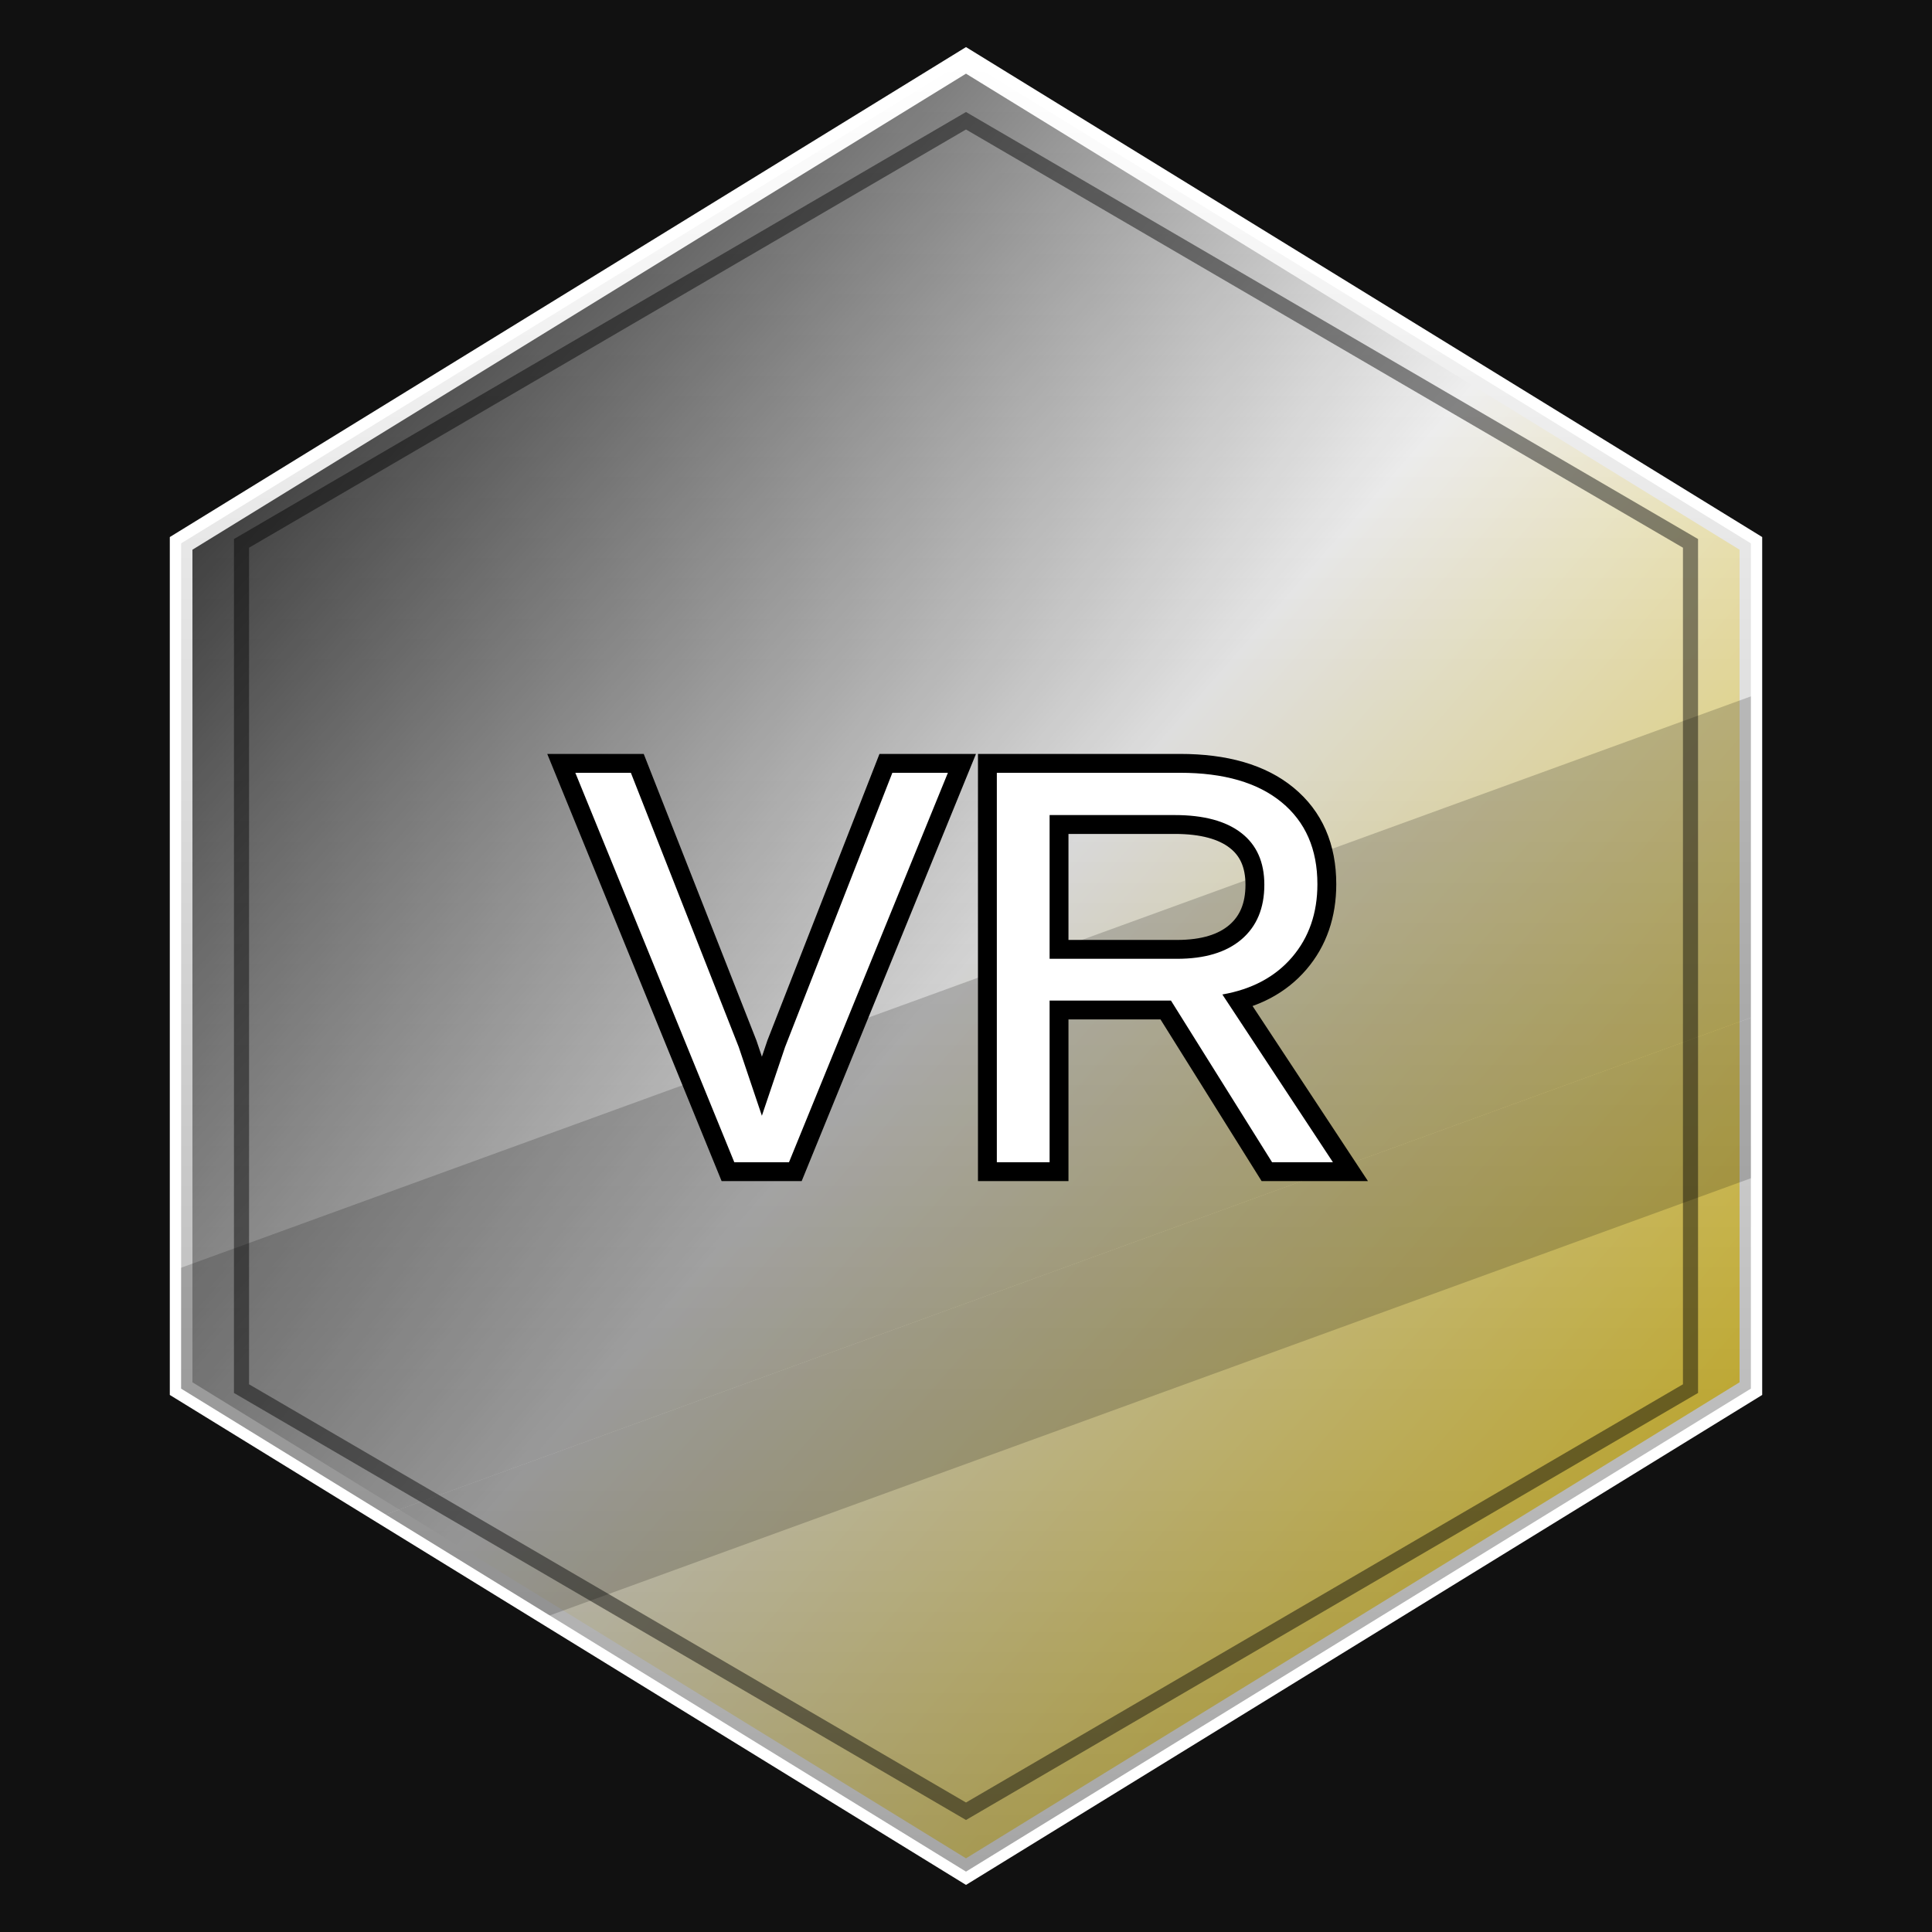
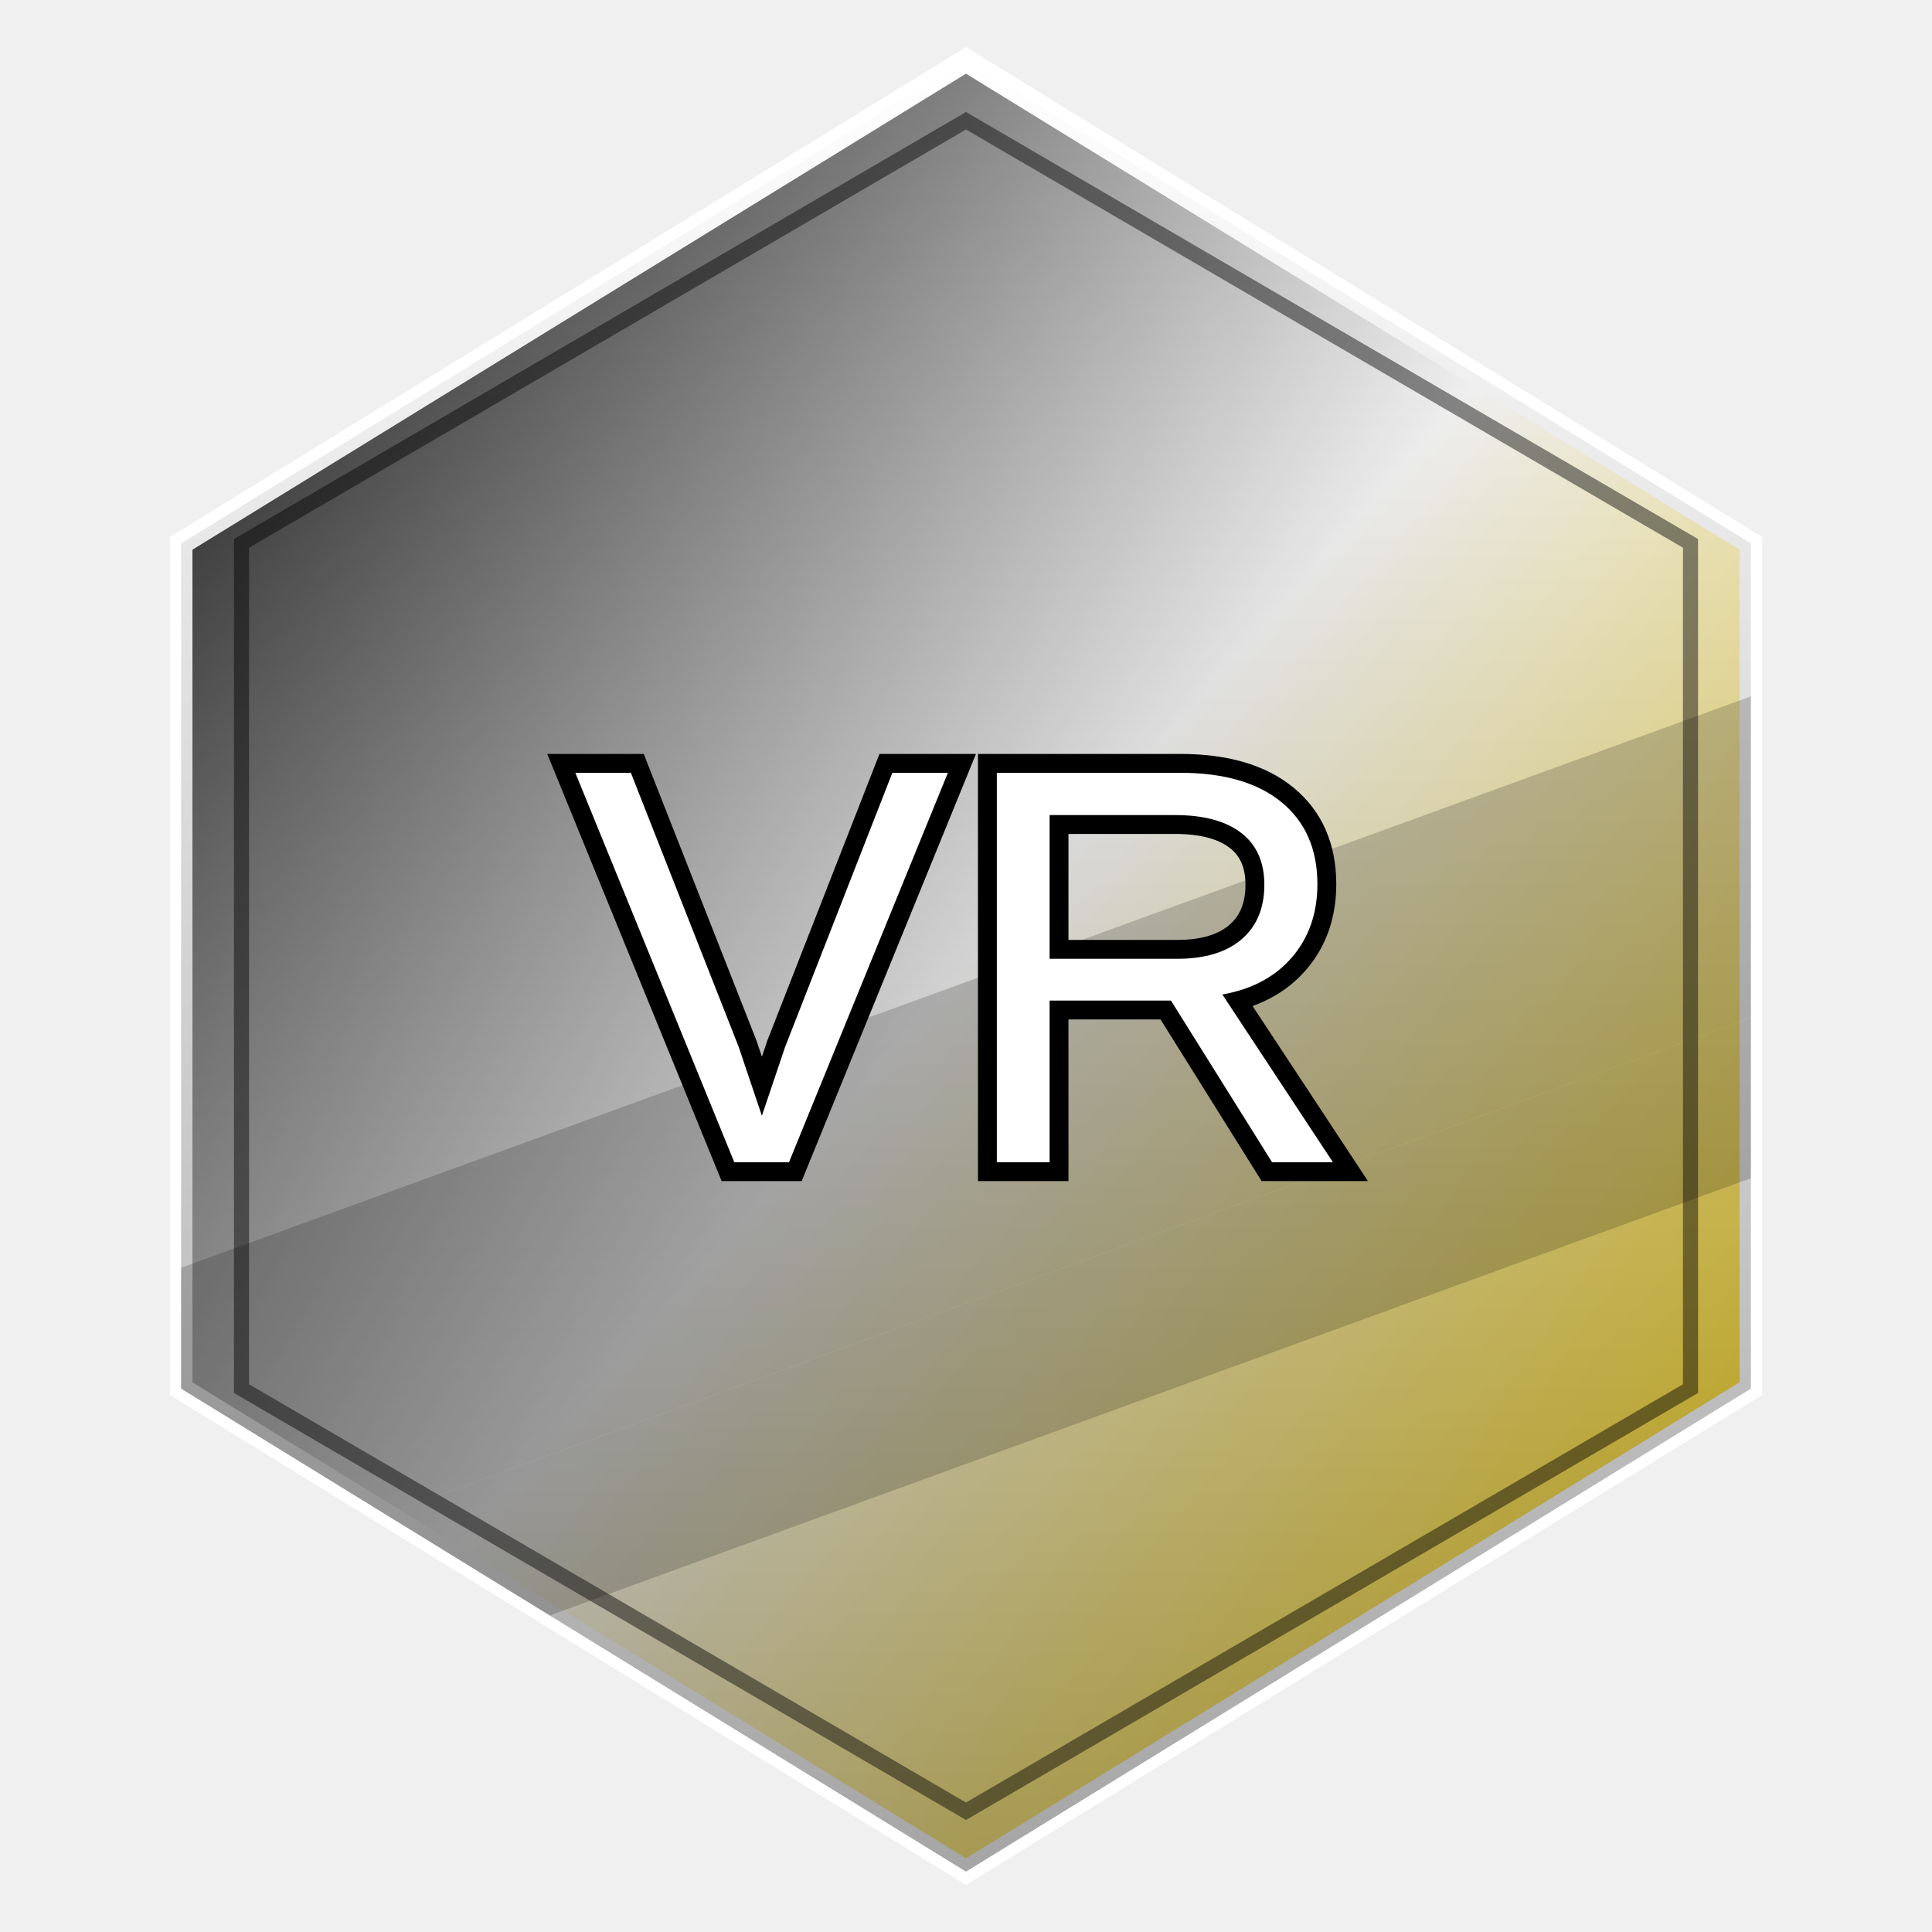
<svg xmlns="http://www.w3.org/2000/svg" width="512" height="512" viewBox="0 0 512 512" version="1.1">
  <defs>
    <linearGradient id="bgGrad" x1="0%" y1="0%" x2="100%" y2="100%">
      <stop offset="0%" stop-color="#000000" />
      <stop offset="50%" stop-color="#FFFFFF" />
      <stop offset="100%" stop-color="#FFD700" />
    </linearGradient>
    <linearGradient id="innerGrad" x1="0%" y1="0%" x2="0%" y2="100%">
      <stop offset="0%" stop-color="#000000" stop-opacity="0.0" />
      <stop offset="100%" stop-color="#000000" stop-opacity="0.35" />
    </linearGradient>
    <clipPath id="hexClip">
      <polygon points="         256,16         464,144         464,368         256,496         48,368         48,144       " />
    </clipPath>
  </defs>
-   <rect width="512" height="512" fill="#111111" />
  <polygon points="256,16 464,144 464,368 256,496 48,368 48,144" fill="url(#bgGrad)" stroke="#ffffff" stroke-width="6" />
  <polygon points="256,32 448,144 448,368 256,480 64,368 64,144" fill="none" stroke="#000000" stroke-opacity="0.45" stroke-width="4" />
  <polygon points="256,16 464,144 464,368 256,496 48,368 48,144" fill="url(#innerGrad)" clip-path="url(#hexClip)" />
  <g opacity="0.18" clip-path="url(#hexClip)">
    <rect x="-50" y="260" width="612" height="80" fill="#000000" transform="rotate(-20 256 256)" />
    <rect x="-80" y="340" width="612" height="40" fill="#000000" transform="rotate(-20 256 256)" />
  </g>
  <text x="256" y="256" font-family="Arial Black, Arial, sans-serif" font-size="150" fill="#ffffff" text-anchor="middle" dominant-baseline="central" paint-order="stroke" stroke="#000000" stroke-width="10">
    VR
  </text>
</svg>
